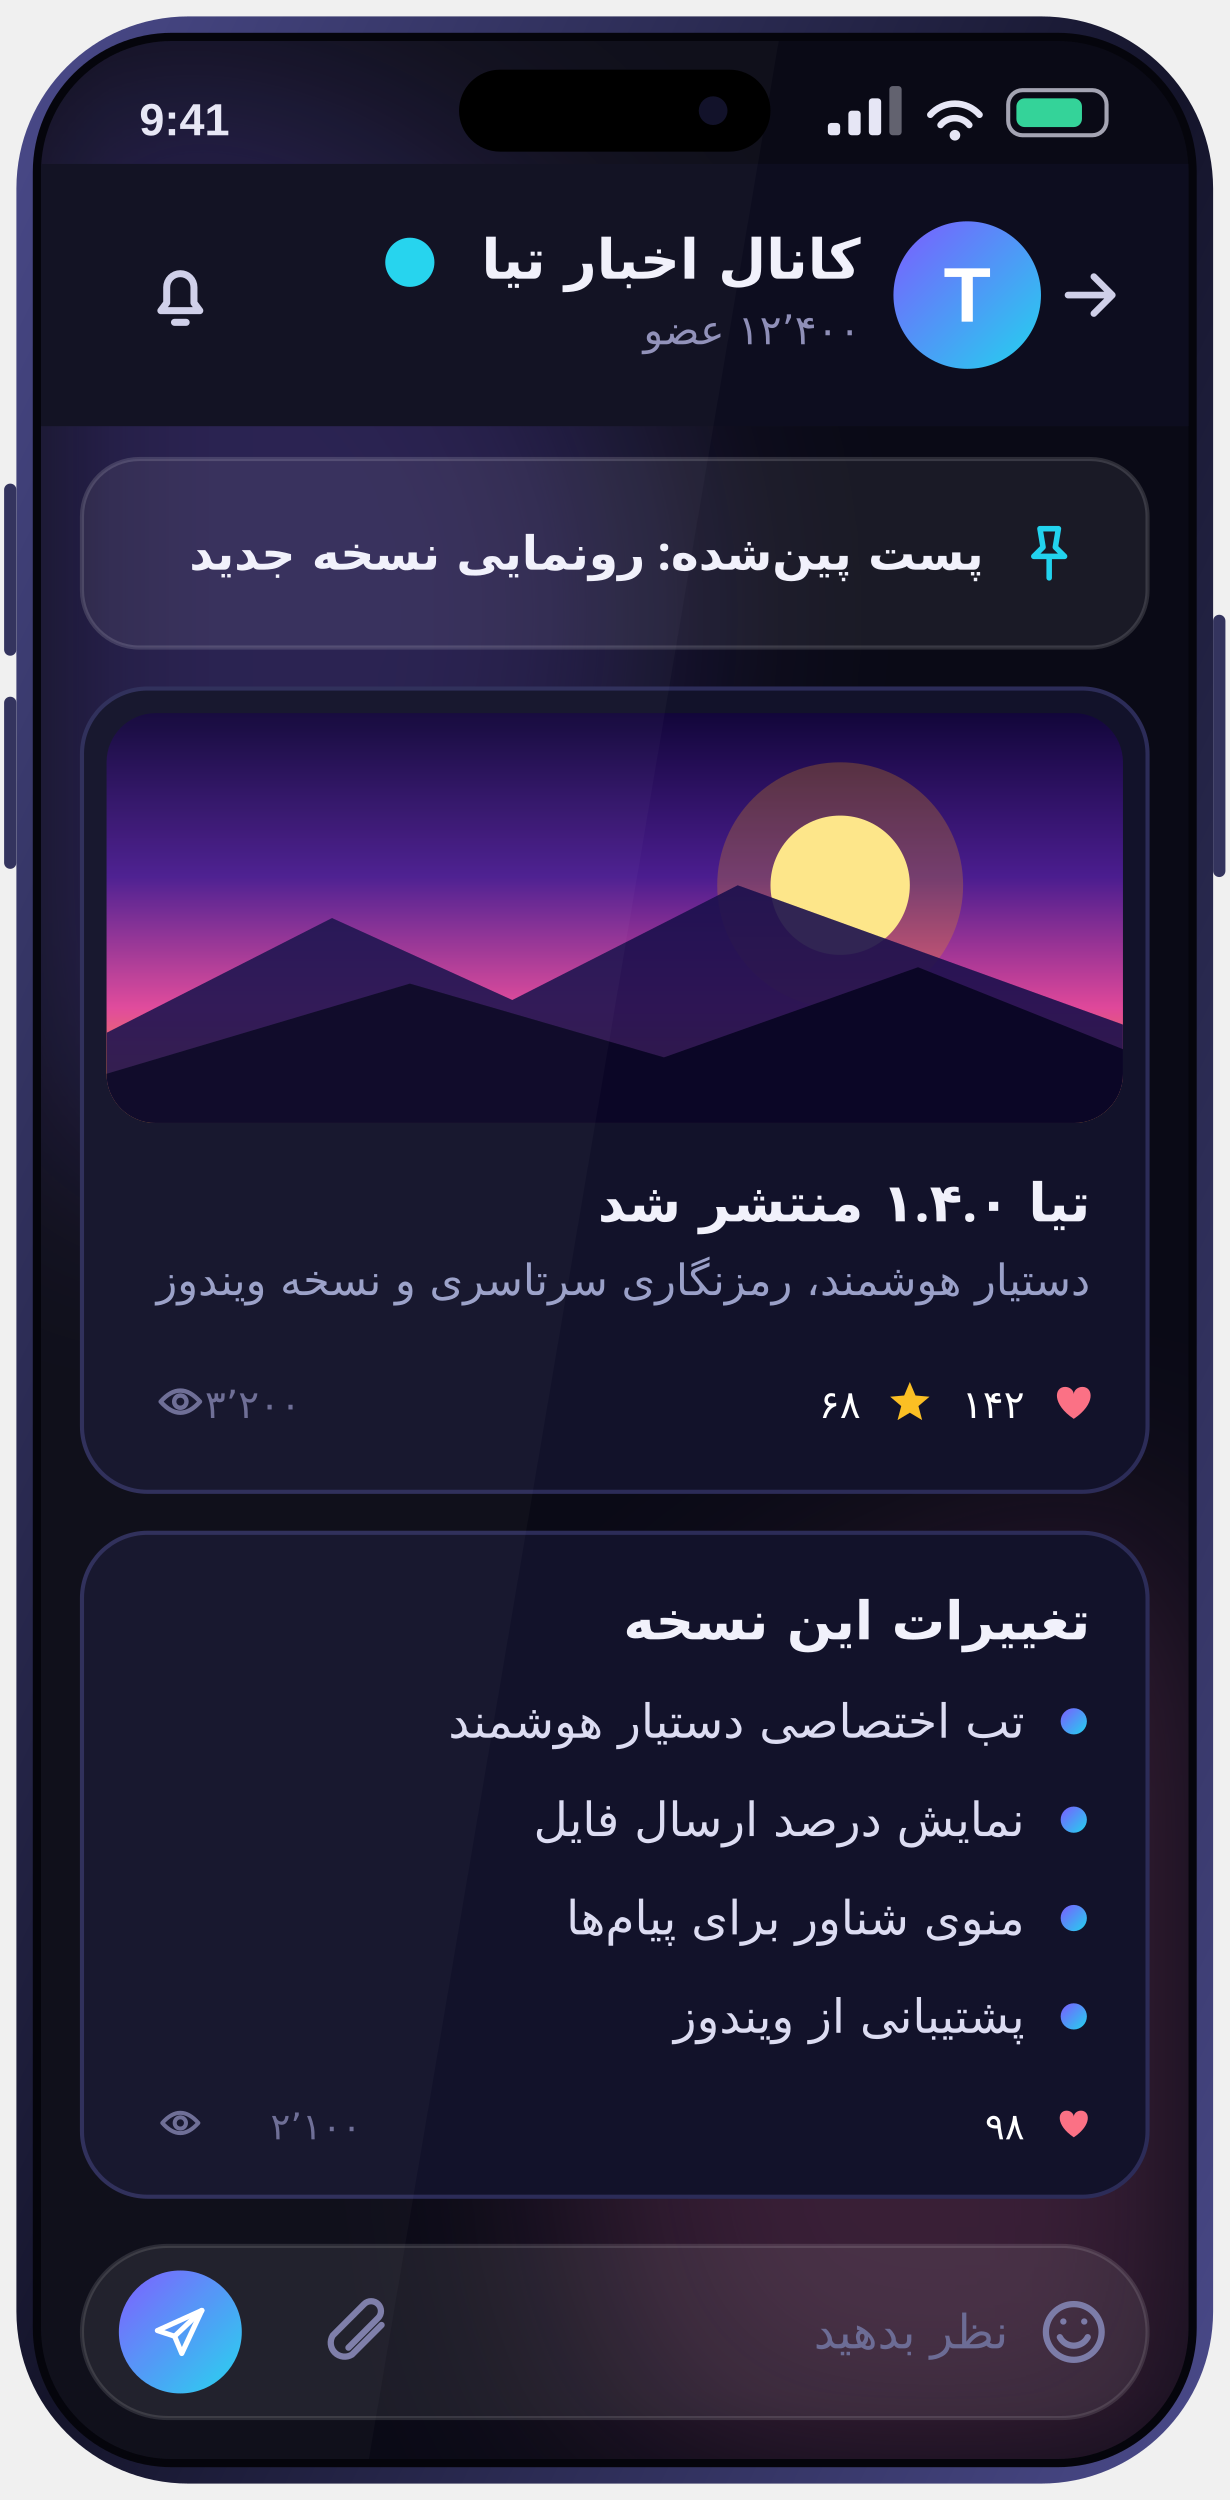
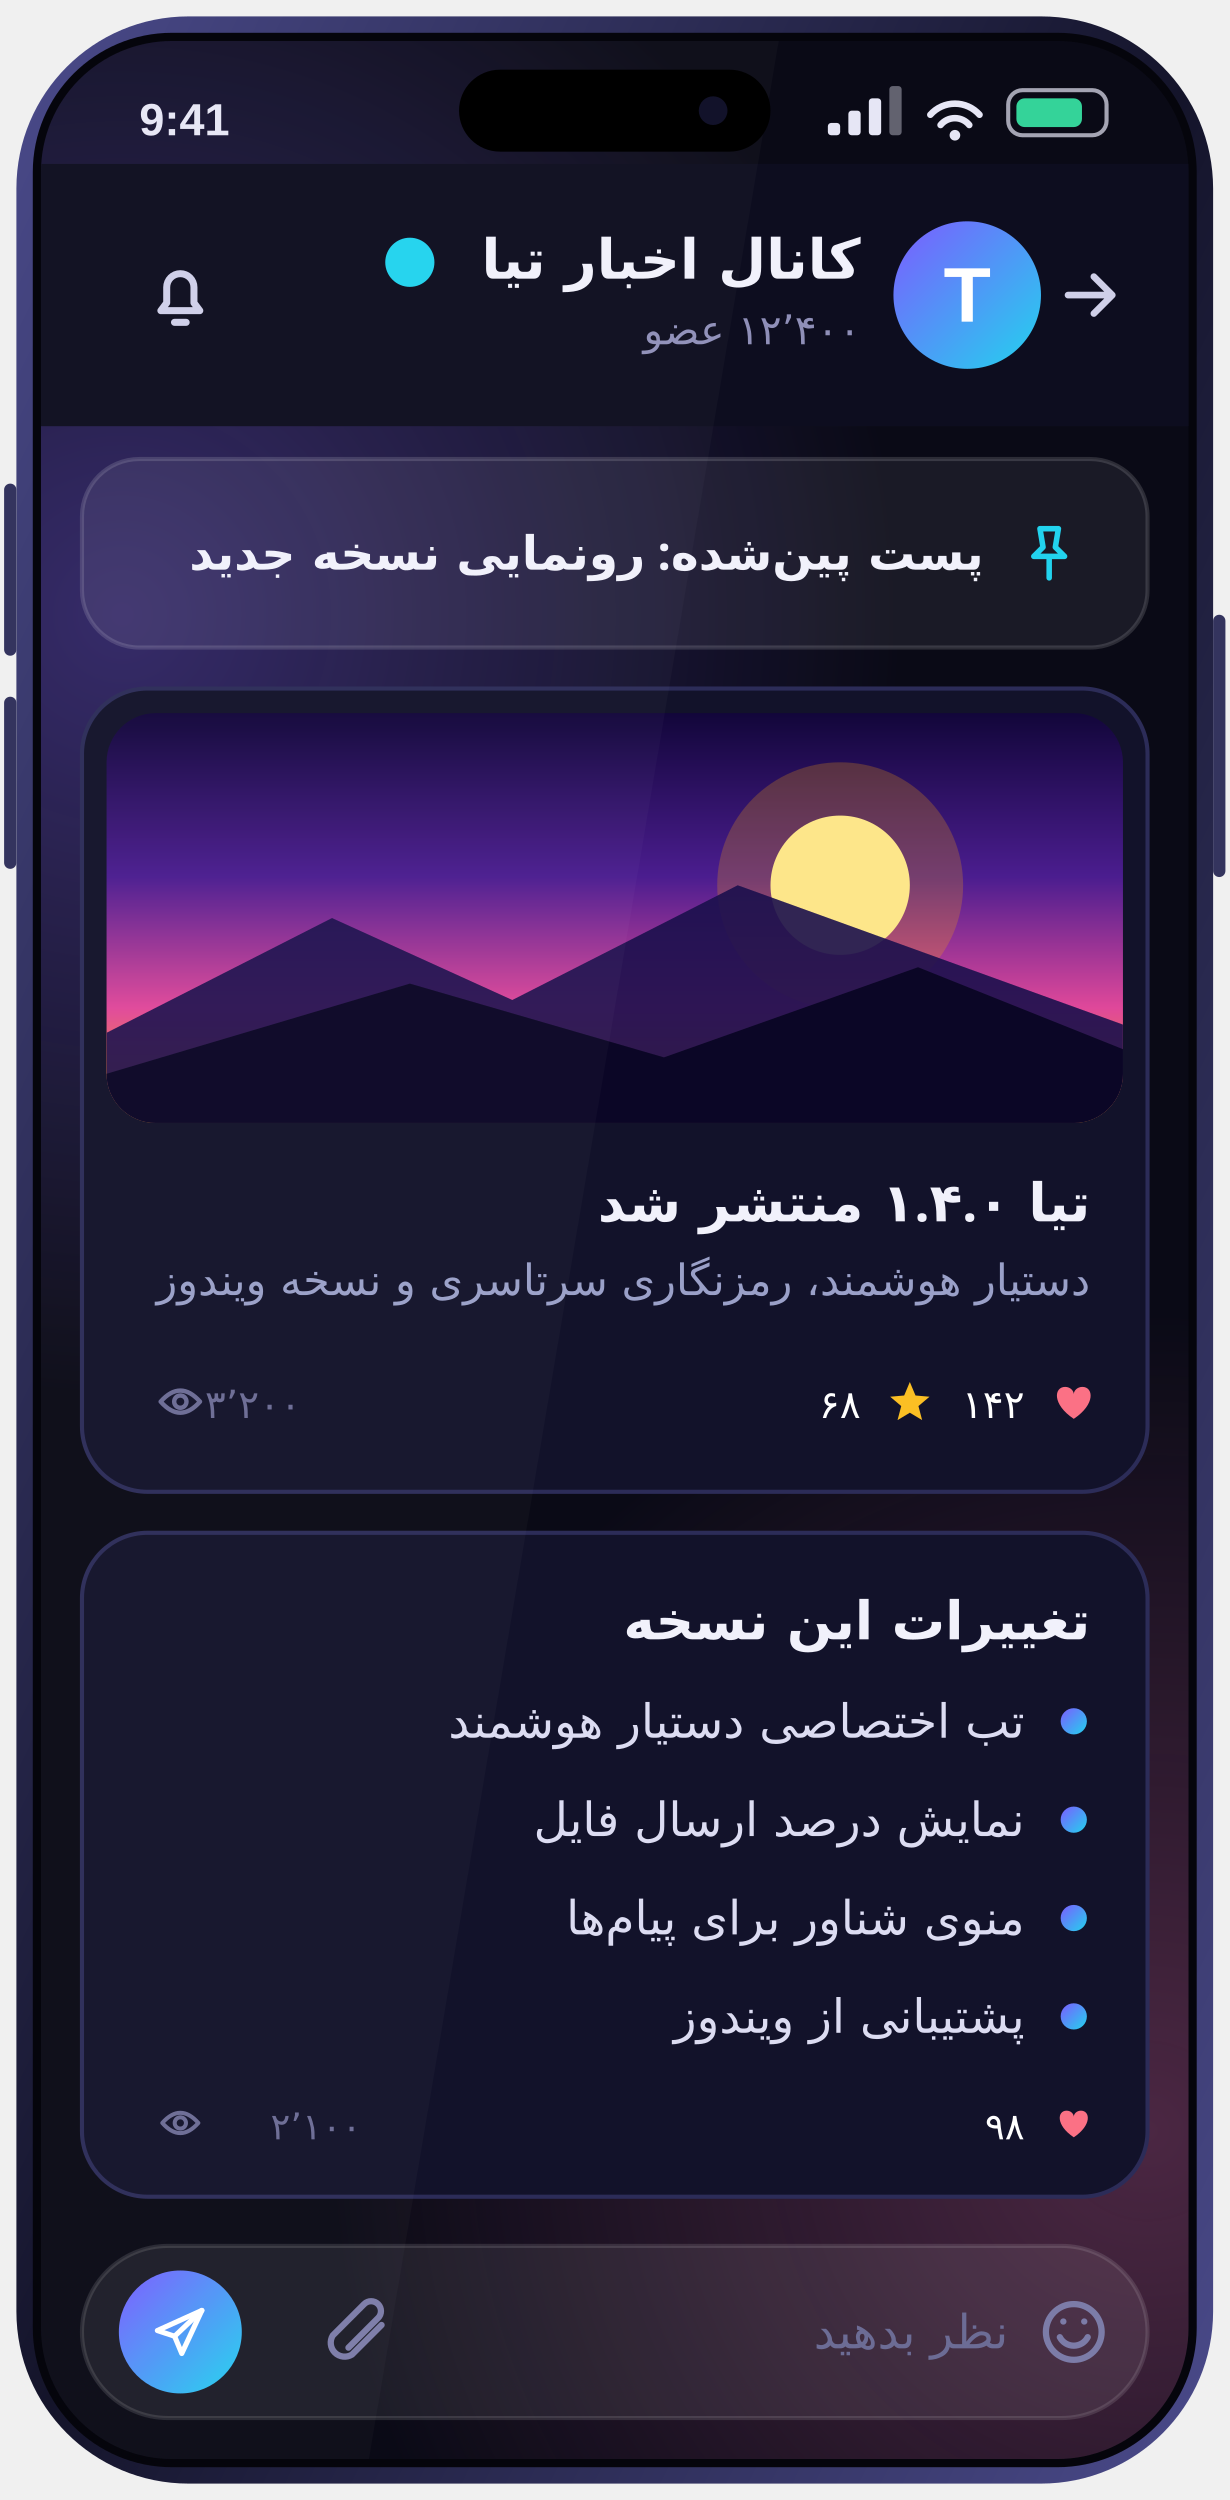
<svg xmlns="http://www.w3.org/2000/svg" viewBox="0 0 300 610" width="300" height="610" role="img">
  <defs>
    <linearGradient id="gp" x1="0" y1="0" x2="1" y2="1">
      <stop offset="0" stop-color="#7c5cff" />
      <stop offset="1" stop-color="#22d3ee" />
    </linearGradient>
    <linearGradient id="gk" x1="0" y1="0" x2="1" y2="1">
      <stop offset="0" stop-color="#7c5cff" />
      <stop offset="1" stop-color="#f472b6" />
    </linearGradient>
    <linearGradient id="gb" x1="0" y1="0" x2="1" y2="1">
      <stop offset="0" stop-color="#7c5cff" />
      <stop offset="1" stop-color="#5b3fe0" />
    </linearGradient>
    <linearGradient id="ga" x1="0" y1="0" x2="1" y2="1">
      <stop offset="0" stop-color="#f59e0b" />
      <stop offset="1" stop-color="#ef4444" />
    </linearGradient>
    <radialGradient id="go" cx=".4" cy=".7" r=".8">
      <stop offset="0" stop-color="#fff" />
      <stop offset=".35" stop-color="#f472b6" />
      <stop offset=".75" stop-color="#7c5cff" />
      <stop offset="1" stop-color="#3b2a99" />
    </radialGradient>
    <linearGradient id="fr" x1="0" y1="0" x2="1" y2="1">
      <stop offset="0" stop-color="#4a4a8a" />
      <stop offset=".5" stop-color="#14142a" />
      <stop offset="1" stop-color="#4a4a8a" />
    </linearGradient>
    <linearGradient id="sky" x1="0" y1="0" x2="0" y2="1">
      <stop offset="0" stop-color="#12063a" />
      <stop offset=".4" stop-color="#4b1d8f" />
      <stop offset=".72" stop-color="#e0489a" />
      <stop offset="1" stop-color="#f59e0b" />
    </linearGradient>
    <linearGradient id="wat" x1="0" y1="0" x2="0" y2="1">
      <stop offset="0" stop-color="#7c3aed" stop-opacity=".7" />
      <stop offset="1" stop-color="#0b0626" />
    </linearGradient>
    <filter id="bl" x="-60%" y="-60%" width="220%" height="220%">
      <feGaussianBlur stdDeviation="28" />
    </filter>
    <filter id="gl2" x="-60%" y="-60%" width="220%" height="220%">
      <feGaussianBlur stdDeviation="4" result="b" />
      <feMerge>
        <feMergeNode in="b" />
        <feMergeNode in="SourceGraphic" />
      </feMerge>
    </filter>
    <linearGradient id="av0" x1="0" y1="0" x2="1" y2="1">
      <stop offset="0" stop-color="#7c5cff" />
      <stop offset="1" stop-color="#22d3ee" />
    </linearGradient>
    <linearGradient id="av1" x1="0" y1="0" x2="1" y2="1">
      <stop offset="0" stop-color="#f472b6" />
      <stop offset="1" stop-color="#7c5cff" />
    </linearGradient>
    <linearGradient id="av2" x1="0" y1="0" x2="1" y2="1">
      <stop offset="0" stop-color="#22d3ee" />
      <stop offset="1" stop-color="#34d399" />
    </linearGradient>
    <linearGradient id="av3" x1="0" y1="0" x2="1" y2="1">
      <stop offset="0" stop-color="#f59e0b" />
      <stop offset="1" stop-color="#ef4444" />
    </linearGradient>
    <linearGradient id="av4" x1="0" y1="0" x2="1" y2="1">
      <stop offset="0" stop-color="#a78bfa" />
      <stop offset="1" stop-color="#f472b6" />
    </linearGradient>
    <linearGradient id="av5" x1="0" y1="0" x2="1" y2="1">
      <stop offset="0" stop-color="#34d399" />
      <stop offset="1" stop-color="#22d3ee" />
    </linearGradient>
+     <radialGradient id="gla">
+       <stop offset="0" stop-color="#7c5cff" stop-opacity=".34" />
+       <stop offset="1" stop-color="#7c5cff" stop-opacity="0" />
+     </radialGradient>
+     <radialGradient id="glb">
+       <stop offset="0" stop-color="#f472b6" stop-opacity=".28" />
+       <stop offset="1" stop-color="#f472b6" stop-opacity="0" />
+     </radialGradient>
    <clipPath id="scr">
      <rect x="10" y="10" width="280" height="590" rx="32" />
    </clipPath>
  </defs>
  <rect x="4" y="4" width="292" height="602" rx="42" fill="url(#fr)" />
  <rect x="1" y="118" width="3" height="42" rx="1.5" fill="#34345e" />
  <rect x="1" y="170" width="3" height="42" rx="1.5" fill="#34345e" />
  <rect x="296" y="150" width="3" height="64" rx="1.5" fill="#34345e" />
  <rect x="8" y="8" width="284" height="594" rx="34" fill="#05050c" />
  <g clip-path="url(#scr)">
    <rect x="10" y="10" width="280" height="590" fill="#0a0a16" />
-     <circle cx="30" cy="150" r="130" fill="#7c5cff" opacity=".24" filter="url(#bl)" />
-     <circle cx="280" cy="520" r="140" fill="#f472b6" opacity=".2" filter="url(#bl)" />
+     <circle cx="30" cy="150" r="190" fill="url(#gla)" />
+     <circle cx="280" cy="520" r="200" fill="url(#glb)" />
    <text x="34" y="33" font-size="11" font-weight="700" fill="#e6e6f5" font-family="Arial">9:41</text>
    <rect x="202" y="30" width="3" height="3" rx=".8" fill="#e6e6f5" />
    <rect x="207" y="27" width="3" height="6" rx=".8" fill="#e6e6f5" />
    <rect x="212" y="24" width="3" height="9" rx=".8" fill="#e6e6f5" />
    <rect x="217" y="21" width="3" height="12" rx=".8" fill="#e6e6f5" opacity=".4" />
    <path d="M227 28a8 8 0 0 1 12 0M229.5 30.5a4.5 4.5 0 0 1 7 0" stroke="#e6e6f5" stroke-width="1.6" fill="none" stroke-linecap="round" />
    <circle cx="233" cy="33" r="1.3" fill="#e6e6f5" />
    <rect x="246" y="22" width="24" height="11" rx="3.5" fill="none" stroke="#e6e6f5" opacity=".7" />
    <rect x="248" y="24" width="16" height="7" rx="2" fill="#34d399" />
    <rect x="10" y="40" width="280" height="64" fill="#0d0d1f" />
    <g transform="translate(266 72) scale(0.9)" fill="none" stroke="#cfcfe8" stroke-width="1.8" stroke-linecap="round" stroke-linejoin="round">
      <path d="M-6 0H6M1 -5L6 0L1 5" />
    </g>
    <circle cx="236" cy="72" r="18" fill="url(#gp)" />
    <text x="236" y="78.48" font-size="18.9" fill="#fff" text-anchor="middle" font-weight="800" font-family="Arial,sans-serif">T</text>
    <text x="210" y="68" font-size="13.5" fill="#f1f1fb" text-anchor="start" direction="rtl" font-weight="700" font-family="Tahoma,'Segoe UI',Vazirmatn,sans-serif" opacity="1">کانال اخبار تیا</text>
    <circle cx="100" cy="64" r="6" fill="#22d3ee" />
    <text x="210" y="84" font-size="10" fill="#8f8fb8" text-anchor="start" direction="rtl" font-weight="400" font-family="Tahoma,'Segoe UI',Vazirmatn,sans-serif" opacity="1">۱۲٬۴۰۰ عضو</text>
    <g transform="translate(44 72) scale(0.95)" fill="none" stroke="#cfcfe8" stroke-width="1.8" stroke-linecap="round" stroke-linejoin="round">
      <path d="M-5 4h10l-1.5-2V-2a3.5 3.5 0 0 0-7 0v4zM-1.5 7h3" />
    </g>
    <rect x="20" y="112" width="260" height="46" rx="14" fill="#fff" fill-opacity="0.07" stroke="#fff" stroke-opacity="0.14" />
    <g transform="translate(256 135) scale(0.75)" fill="none" stroke="#22d3ee" stroke-width="1.8" stroke-linecap="round" stroke-linejoin="round">
      <path d="M-3 -8h6l-1 6 3 3H-5l3-3zM0 1v7" />
    </g>
    <text x="240" y="139" font-size="11.5" fill="#f1f1fb" text-anchor="start" direction="rtl" font-weight="700" font-family="Tahoma,'Segoe UI',Vazirmatn,sans-serif" opacity="1">پست پین‌شده: رونمایی نسخه جدید</text>
    <rect x="20" y="168" width="260" height="196" rx="16" fill="#12122a" stroke="#2c2c58" />
    <clipPath id="u1">
      <rect x="26" y="174" width="248" height="100" rx="12" />
    </clipPath>
    <g clip-path="url(#u1)">
      <rect x="26" y="174" width="248" height="100" fill="url(#sky)" />
      <circle cx="205" cy="216" r="30" fill="#f59e0b" opacity=".25" />
      <circle cx="205" cy="216" r="17" fill="#fde68a" />
      <path d="M26 252 L81 224 L125 244 L180 216 L274 250 V274 H26z" fill="#1b0f4d" opacity=".9" />
      <path d="M26 262 L100 240 L162 258 L224 236 L274 256 V274 H26z" fill="#0b0626" />
    </g>
    <text x="266" y="298" font-size="13" fill="#f1f1fb" text-anchor="start" direction="rtl" font-weight="800" font-family="Tahoma,'Segoe UI',Vazirmatn,sans-serif" opacity="1">تیا ۱.۴.۰ منتشر شد</text>
    <text x="266" y="316" font-size="10.5" fill="#9aa0c8" text-anchor="start" direction="rtl" font-weight="400" font-family="Tahoma,'Segoe UI',Vazirmatn,sans-serif" opacity="1">دستیار هوشمند، رمزنگاری سرتاسری و نسخه ویندوز</text>
    <g transform="translate(262 342) scale(0.6)" fill="#fb7185">
      <path d="M0 7C-9 1-8 -6-3.5 -6 -1.5 -6 0 -4.5 0 -3 0 -4.5 1.5 -6 3.5 -6 8 -6 9 1 0 7z" />
    </g>
    <text x="250" y="346" font-size="9.5" fill="#fff" text-anchor="start" direction="rtl" font-weight="400" font-family="Tahoma,'Segoe UI',Vazirmatn,sans-serif" opacity="1">۱۴۲</text>
    <g transform="translate(222 342) scale(0.6)" fill="#fbbf24">
      <path d="M0 -8L2.3 -2.5L8 -2L3.5 1.8L5 7.5L0 4.5L-5 7.5L-3.5 1.8L-8 -2L-2.3 -2.5z" />
    </g>
    <text x="210" y="346" font-size="9.5" fill="#fff" text-anchor="start" direction="rtl" font-weight="400" font-family="Tahoma,'Segoe UI',Vazirmatn,sans-serif" opacity="1">۶۸</text>
    <g transform="translate(44 342) scale(0.6)" fill="none" stroke="#6c6c95" stroke-width="1.8" stroke-linecap="round" stroke-linejoin="round">
      <path d="M-8 0q8-9 16 0q-8 9-16 0z" />
      <circle r="2.5" />
    </g>
    <text x="50" y="346" font-size="9.5" fill="#6c6c95" text-anchor="end" direction="rtl" font-weight="400" font-family="Tahoma,'Segoe UI',Vazirmatn,sans-serif" opacity="1">۳٬۲۰۰</text>
    <rect x="20" y="374" width="260" height="162" rx="16" fill="#12122a" stroke="#2c2c58" />
    <text x="266" y="400" font-size="13" fill="#f1f1fb" text-anchor="start" direction="rtl" font-weight="800" font-family="Tahoma,'Segoe UI',Vazirmatn,sans-serif" opacity="1">تغییرات این نسخه</text>
    <circle cx="262" cy="420" r="3.2" fill="url(#gp)" />
    <text x="250" y="424" font-size="11.5" fill="#dcdcf2" text-anchor="start" direction="rtl" font-weight="400" font-family="Tahoma,'Segoe UI',Vazirmatn,sans-serif" opacity="1">تب اختصاصی دستیار هوشمند</text>
    <circle cx="262" cy="444" r="3.2" fill="url(#gp)" />
    <text x="250" y="448" font-size="11.5" fill="#dcdcf2" text-anchor="start" direction="rtl" font-weight="400" font-family="Tahoma,'Segoe UI',Vazirmatn,sans-serif" opacity="1">نمایش درصد ارسال فایل</text>
    <circle cx="262" cy="468" r="3.2" fill="url(#gp)" />
    <text x="250" y="472" font-size="11.5" fill="#dcdcf2" text-anchor="start" direction="rtl" font-weight="400" font-family="Tahoma,'Segoe UI',Vazirmatn,sans-serif" opacity="1">منوی شناور برای پیام‌ها</text>
    <circle cx="262" cy="492" r="3.2" fill="url(#gp)" />
    <text x="250" y="496" font-size="11.5" fill="#dcdcf2" text-anchor="start" direction="rtl" font-weight="400" font-family="Tahoma,'Segoe UI',Vazirmatn,sans-serif" opacity="1">پشتیبانی از ویندوز</text>
    <g transform="translate(262 518) scale(0.5)" fill="#fb7185">
      <path d="M0 7C-9 1-8 -6-3.5 -6 -1.5 -6 0 -4.5 0 -3 0 -4.5 1.5 -6 3.5 -6 8 -6 9 1 0 7z" />
    </g>
    <text x="250" y="522" font-size="9" fill="#fff" text-anchor="start" direction="rtl" font-weight="400" font-family="Tahoma,'Segoe UI',Vazirmatn,sans-serif" opacity="1">۹۸</text>
    <g transform="translate(44 518) scale(0.55)" fill="none" stroke="#6c6c95" stroke-width="1.8" stroke-linecap="round" stroke-linejoin="round">
      <path d="M-8 0q8-9 16 0q-8 9-16 0z" />
      <circle r="2.5" />
    </g>
    <text x="66" y="522" font-size="9" fill="#6c6c95" text-anchor="end" direction="rtl" font-weight="400" font-family="Tahoma,'Segoe UI',Vazirmatn,sans-serif" opacity="1">۲٬۱۰۰</text>
    <rect x="20" y="548" width="260" height="42" rx="21" fill="#fff" fill-opacity="0.08" stroke="#fff" stroke-opacity="0.12" />
    <g transform="translate(262 569) scale(0.85)" fill="none" stroke="#7c7ca8" stroke-width="1.8" stroke-linecap="round" stroke-linejoin="round">
      <circle r="8" />
      <path d="M-4 1.5a4.5 4.5 0 0 0 8 0M-3 -3h.01M3 -3h.01" />
    </g>
    <text x="246" y="573" font-size="11.5" fill="#6c6c95" text-anchor="start" direction="rtl" font-weight="400" font-family="Tahoma,'Segoe UI',Vazirmatn,sans-serif" opacity="1">نظر بدهید</text>
    <g transform="translate(88 569) scale(0.85)" fill="none" stroke="#7c7ca8" stroke-width="1.8" stroke-linecap="round" stroke-linejoin="round">
      <path d="M6 -2L-2.5 6.5a4 4 0 0 1-5.5-5.5L1 -8a2.8 2.8 0 0 1 4 4L-3.5 4.5" />
    </g>
    <circle cx="44" cy="569" r="15" fill="url(#gp)" />
    <g transform="translate(44 569) scale(0.7)" fill="none" stroke="#fff" stroke-width="1.8" stroke-linecap="round" stroke-linejoin="round">
      <path d="M7.5 -7.5L-8 -0.5L-2 1.5L0.5 7.5z" />
      <path d="M-2 1.5L7.5 -7.5" />
    </g>
    <path d="M10 10H190L90 600H10z" fill="#fff" opacity=".025" />
  </g>
  <rect x="112" y="17" width="76" height="20" rx="10" fill="#000" />
  <circle cx="174" cy="27" r="3.5" fill="#12122a" />
</svg>
